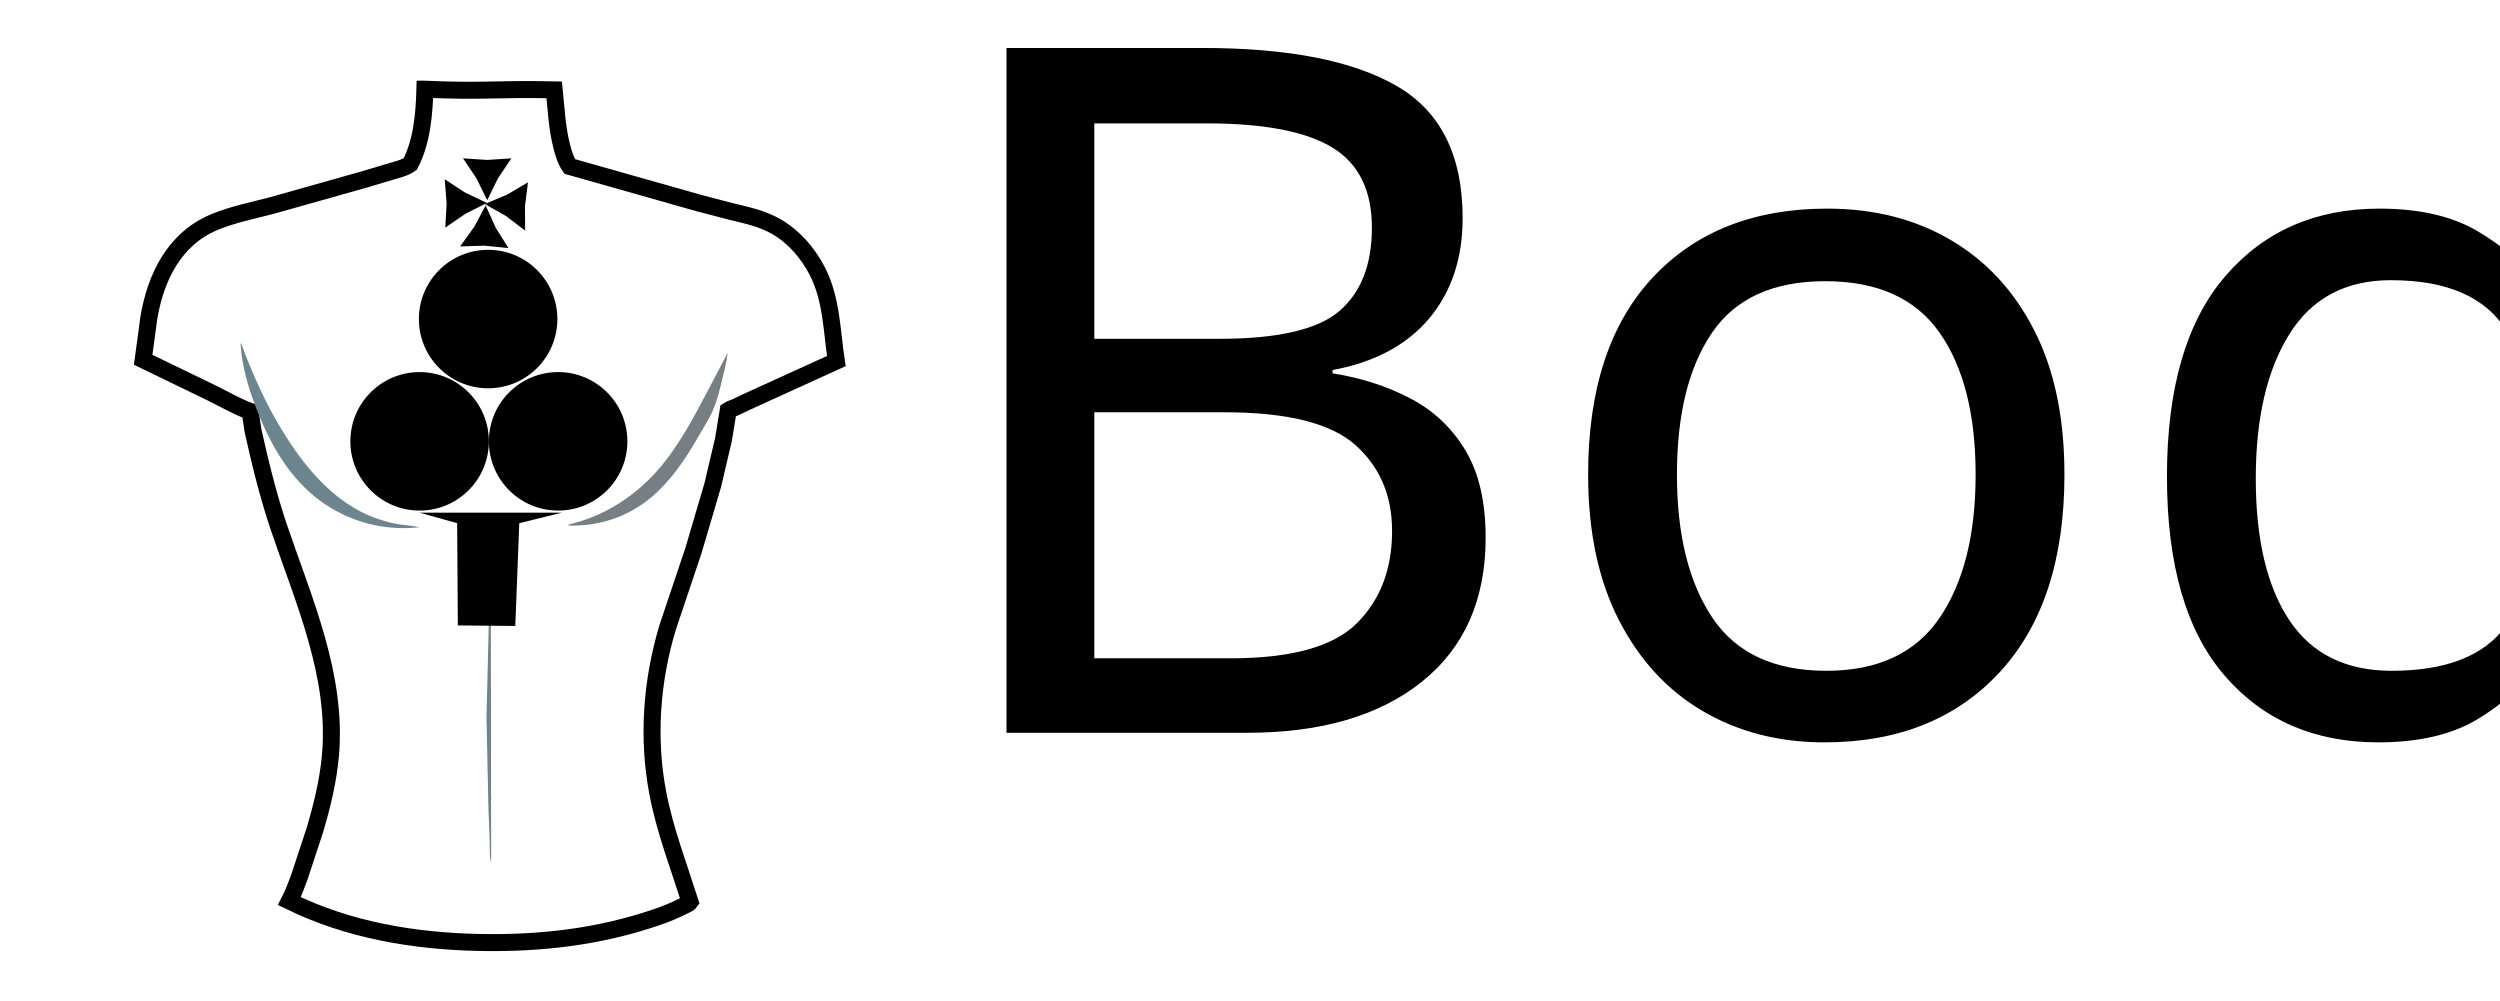
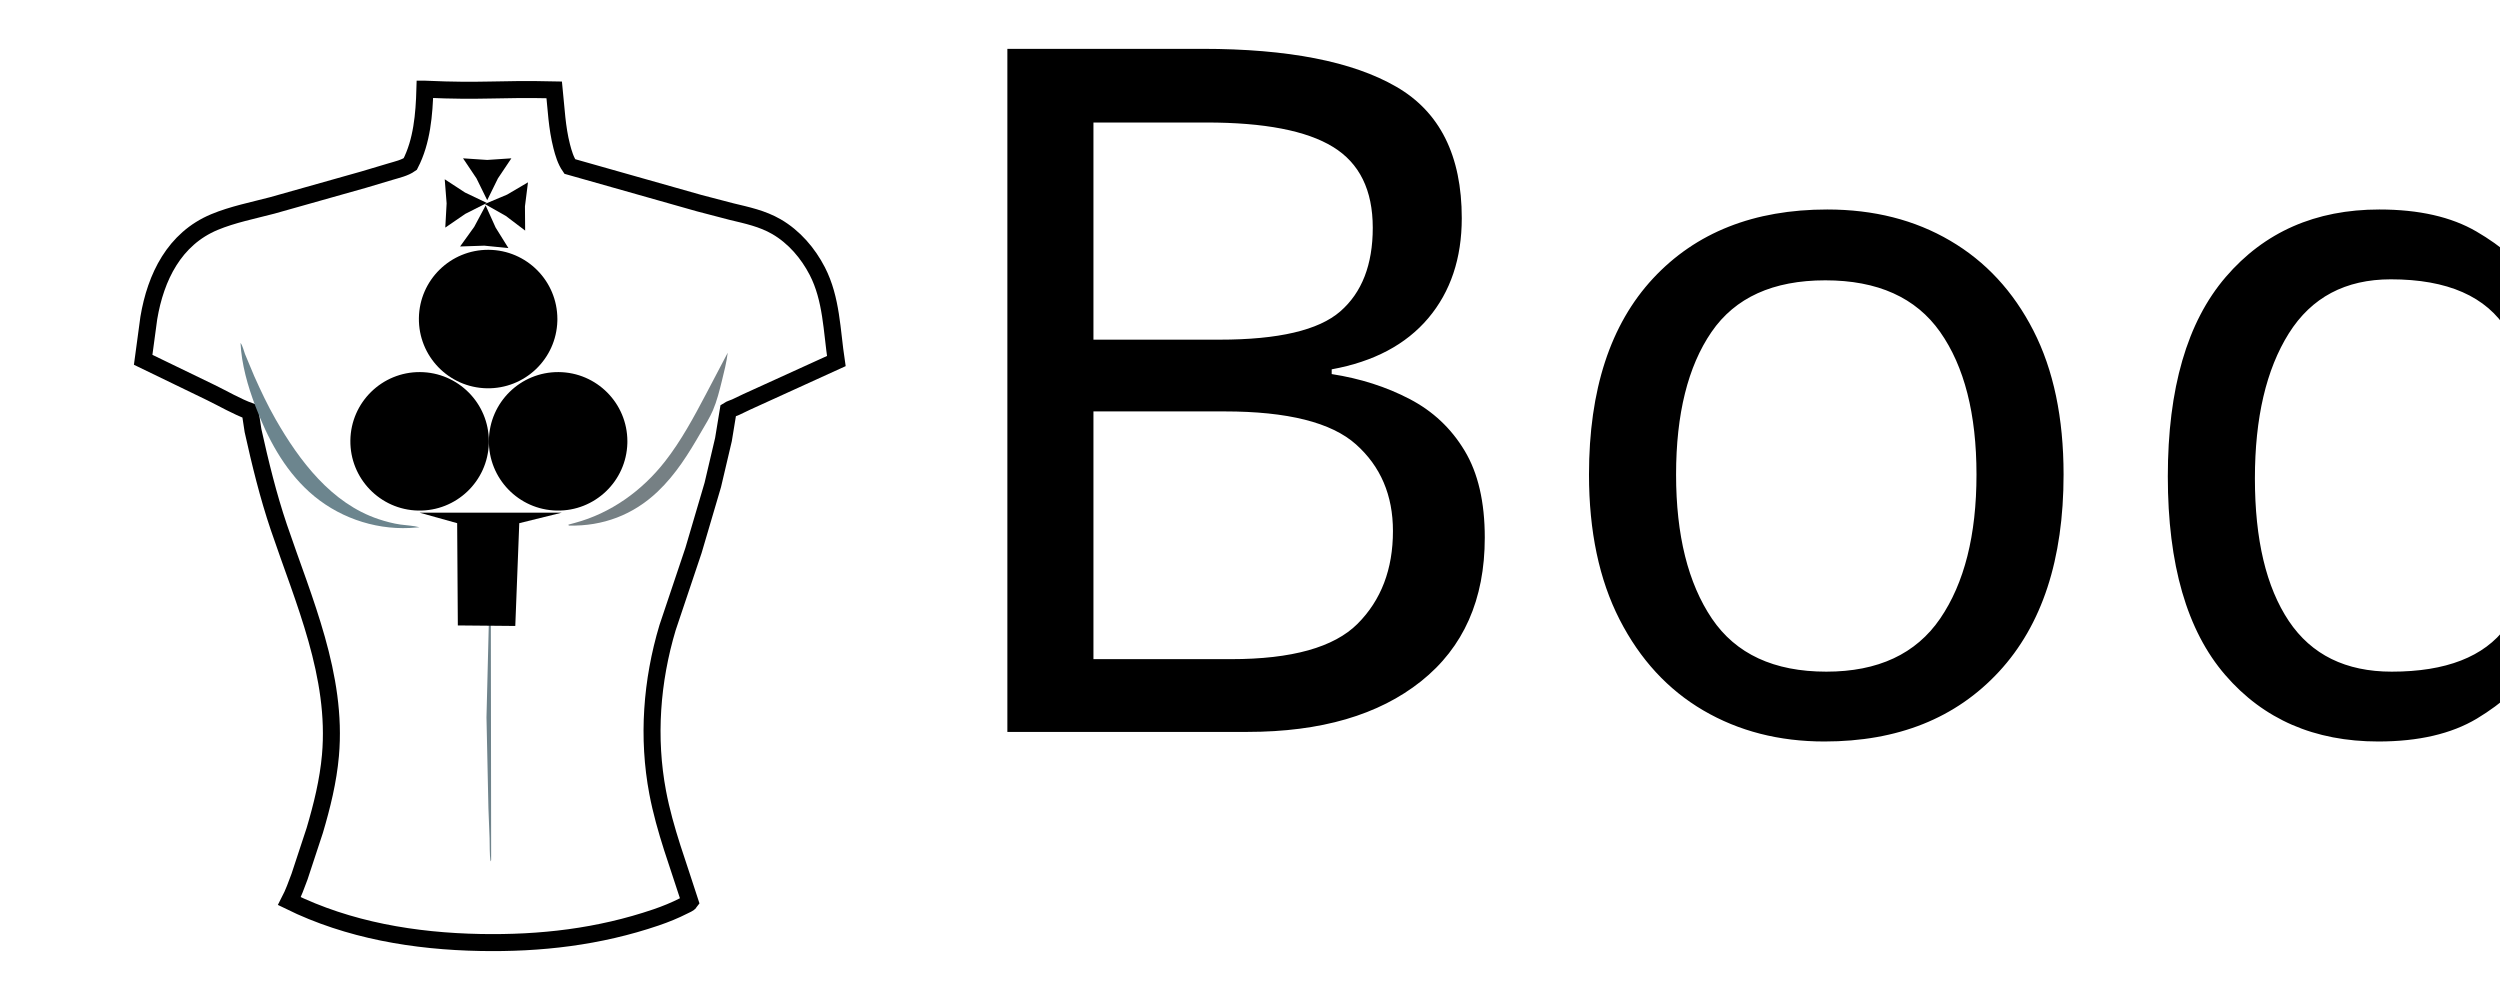
<svg xmlns="http://www.w3.org/2000/svg" width="25mm" height="10mm" version="1.1" id="svg8" viewBox="0 0 387.099 154.84">
  <defs id="defs8" />
-   <path fill="#37b2df" d="m 65.793,13.809 c 9.129,0.415 11.109,-0.101 20.024,0.106 0.303,2.946 0.417,5.843 1.157,8.732 0.273,1.064 0.616,2.219 1.246,3.131 l 20.029,5.674 5.013,1.309 c 2.417,0.584 4.777,1.072 6.958,2.335 2.738,1.586 4.896,4.101 6.334,6.894 2.214,4.302 2.235,9.227 2.941,13.917 l -13.82,6.294 -1.779,0.849 c -0.369,0.159 -0.8,0.275 -1.134,0.49 l -0.742,4.521 -1.652,7.029 -2.987,10.138 -4.014,11.95 c -2.475,8.251 -3.136,17.051 -1.531,25.534 1.098,5.805 3.239,11.34 5.02,16.954 -0.168,0.245 -0.703,0.452 -0.977,0.592 -1.385,0.707 -2.827,1.291 -4.298,1.793 -8.847,3.014 -17.892,4.059 -27.207,3.883 -10.178,-0.193 -20.362,-1.885 -29.564,-6.406 0.621,-1.199 1.1,-2.528 1.571,-3.795 l 2.355,-7.146 c 1.123,-3.798 2.081,-7.664 2.431,-11.62 1.093,-12.354 -4.134,-23.932 -7.993,-35.33 -1.644,-4.856 -2.888,-9.961 -3.998,-14.964 L 38.724,63.699 c -2.076,-0.75 -4.1,-1.956 -6.091,-2.92 l -10.466,-5.068 0.874,-6.472 c 1.065,-6.333 3.947,-12.259 10.166,-14.856 2.802,-1.17 6.02,-1.804 8.957,-2.579 L 56.293,27.818 60.472,26.571 c 1.004,-0.302 2.197,-0.563 3.05,-1.17 1.819,-3.507 2.159,-7.702 2.27,-11.592 z" id="path5" style="fill:none;stroke:#000000;stroke-width:2.632;stroke-dasharray:none;stroke-opacity:1" />
-   <path fill="#26A4D4" d="m 75.917,90.097 0.078,0.066 0.055,43.014 -0.101,0.203 c -0.152,-1.158 -0.111,-2.407 -0.143,-3.576 l -0.18,-4.66 -0.3,-14.065 0.276,-11.091 0.185,-7.458 c 0.037,-0.814 -0.019,-1.628 0.129,-2.433 z" id="path6" style="fill:#6f838b;fill-opacity:1;stroke-width:0.121" />
-   <path fill="#26A4D4" d="m 112.68,54.616 c -0.181,1.479 -0.557,2.958 -0.915,4.403 -0.371,1.499 -0.761,3.072 -1.368,4.495 -0.494,1.158 -1.207,2.276 -1.836,3.367 -1.936,3.355 -3.89,6.537 -6.719,9.231 -3.794,3.612 -8.497,5.389 -13.727,5.269 l -0.084,-0.049 -0.019,-0.095 1.003,-0.274 c 5.571,-1.494 10.405,-4.981 13.943,-9.502 2.51,-3.207 4.468,-6.859 6.364,-10.45 z" id="path7" style="fill:#768084;fill-opacity:1;stroke-width:0.15" />
-   <path fill="#26A4D4" d="m 37.242,53.101 c 0.322,0.382 0.505,1.239 0.693,1.718 l 1.429,3.42 c 1.018,2.276 2.082,4.536 3.322,6.701 3.664,6.4 8.635,13.009 15.924,15.443 1.084,0.362 2.285,0.682 3.418,0.841 0.976,0.137 1.973,0.16 2.927,0.418 l -1.517,0.111 C 57.758,82.019 52.075,79.973 47.872,76.156 43.908,72.556 41.42,67.819 39.54,62.873 38.372,59.803 37.395,56.396 37.242,53.101 Z" id="path8" style="fill:#6c858e;fill-opacity:1;stroke-width:0.151" />
-   <text xml:space="preserve" style="font-size:148.144px;font-family:Gabriola;-inkscape-font-specification:'Gabriola, Normal';fill:#000000;fill-opacity:1;stroke:#000000;stroke-width:0.269;stroke-dasharray:none;stroke-opacity:1;paint-order:markers fill stroke" x="141.607" y="113.328" id="text1">
-     <tspan id="tspan1" style="fill:#000000;fill-opacity:1;stroke-width:0.269" x="141.607" y="113.328">Body</tspan>
-   </text>
-   <path id="rect1" d="m 64.957,79.381 h 22.032 l -6.586,1.628 -0.616,15.914 -8.897,-0.081 -0.104,-15.833 z" style="stroke-width:3.173" />
-   <path style="fill:#000000;fill-opacity:1;stroke-width:2.639" id="path2-6-0" d="M 86.3,49.695 A 10.722,10.722 0 0 1 75.362,60.122 10.722,10.722 0 0 1 64.861,49.256 10.722,10.722 0 0 1 75.655,38.681 10.722,10.722 0 0 1 86.304,49.402" />
-   <path style="fill:#000000;fill-opacity:1;stroke-width:2.639" id="path2-6-0-7" d="M 75.69,68.629 A 10.722,10.722 0 0 1 64.753,79.056 10.722,10.722 0 0 1 54.251,68.189 10.722,10.722 0 0 1 65.045,57.614 10.722,10.722 0 0 1 75.694,68.336" />
-   <path style="fill:#000000;fill-opacity:1;stroke-width:2.639" id="path2-6-0-9" d="M 97.139,68.629 A 10.722,10.722 0 0 1 86.202,79.056 10.722,10.722 0 0 1 75.7,68.189 10.722,10.722 0 0 1 86.494,57.614 10.722,10.722 0 0 1 97.143,68.336" />
-   <path style="fill:#000000" id="path1" d="m -4.268,6.022 -0.291,-0.592 -0.367,-0.548 0.658,0.044 0.658,-0.044 -0.367,0.548 z" transform="matrix(5.686778,0,0,5.686778,99.71017,-3.248602)" />
-   <path style="fill:#000000" id="path1-7" d="m -4.268,6.022 -0.291,-0.592 -0.367,-0.548 0.658,0.044 0.658,-0.044 -0.367,0.548 z" transform="matrix(2.677942,5.016779,-5.016779,2.677942,112.8811,43.44984)" />
-   <path style="fill:#000000" id="path1-9" d="m -4.268,6.022 -0.291,-0.592 -0.367,-0.548 0.658,0.044 0.658,-0.044 -0.367,0.548 z" transform="matrix(-0.06476097,-5.68641,5.68641,-0.06476097,40.86676,7.546048)" />
-   <path style="fill:#000000" id="path1-5" d="m -4.268,6.022 -0.291,-0.592 -0.367,-0.548 0.658,0.044 0.658,-0.044 -0.367,0.548 z" transform="matrix(-0.333401,5.676996,-5.676996,-0.333401,107.825,57.82534)" />
+   <g id="body">
+     <path fill="#37b2df" d="m 65.793,13.809 c 9.129,0.415 11.109,-0.101 20.024,0.106 0.303,2.946 0.417,5.843 1.157,8.732 0.273,1.064 0.616,2.219 1.246,3.131 l 20.029,5.674 5.013,1.309 c 2.417,0.584 4.777,1.072 6.958,2.335 2.738,1.586 4.896,4.101 6.334,6.894 2.214,4.302 2.235,9.227 2.941,13.917 l -13.82,6.294 -1.779,0.849 c -0.369,0.159 -0.8,0.275 -1.134,0.49 l -0.742,4.521 -1.652,7.029 -2.987,10.138 -4.014,11.95 c -2.475,8.251 -3.136,17.051 -1.531,25.534 1.098,5.805 3.239,11.34 5.02,16.954 -0.168,0.245 -0.703,0.452 -0.977,0.592 -1.385,0.707 -2.827,1.291 -4.298,1.793 -8.847,3.014 -17.892,4.059 -27.207,3.883 -10.178,-0.193 -20.362,-1.885 -29.564,-6.406 0.621,-1.199 1.1,-2.528 1.571,-3.795 l 2.355,-7.146 c 1.123,-3.798 2.081,-7.664 2.431,-11.62 1.093,-12.354 -4.134,-23.932 -7.993,-35.33 -1.644,-4.856 -2.888,-9.961 -3.998,-14.964 L 38.724,63.699 c -2.076,-0.75 -4.1,-1.956 -6.091,-2.92 l -10.466,-5.068 0.874,-6.472 c 1.065,-6.333 3.947,-12.259 10.166,-14.856 2.802,-1.17 6.02,-1.804 8.957,-2.579 L 56.293,27.818 60.472,26.571 c 1.004,-0.302 2.197,-0.563 3.05,-1.17 1.819,-3.507 2.159,-7.702 2.27,-11.592 z" id="path5" style="fill:none;stroke:#000000;stroke-width:2.632;stroke-dasharray:none;stroke-opacity:1" />
+     <path fill="#26A4D4" d="m 75.917,90.097 0.078,0.066 0.055,43.014 -0.101,0.203 c -0.152,-1.158 -0.111,-2.407 -0.143,-3.576 l -0.18,-4.66 -0.3,-14.065 0.276,-11.091 0.185,-7.458 c 0.037,-0.814 -0.019,-1.628 0.129,-2.433 z" id="path6" style="fill:#6f838b;fill-opacity:1;stroke-width:0.121" />
+     <path fill="#26A4D4" d="m 112.68,54.616 c -0.181,1.479 -0.557,2.958 -0.915,4.403 -0.371,1.499 -0.761,3.072 -1.368,4.495 -0.494,1.158 -1.207,2.276 -1.836,3.367 -1.936,3.355 -3.89,6.537 -6.719,9.231 -3.794,3.612 -8.497,5.389 -13.727,5.269 l -0.084,-0.049 -0.019,-0.095 1.003,-0.274 c 5.571,-1.494 10.405,-4.981 13.943,-9.502 2.51,-3.207 4.468,-6.859 6.364,-10.45 z" id="path7" style="fill:#768084;fill-opacity:1;stroke-width:0.15" />
+     <path fill="#26A4D4" d="m 37.242,53.101 c 0.322,0.382 0.505,1.239 0.693,1.718 l 1.429,3.42 c 1.018,2.276 2.082,4.536 3.322,6.701 3.664,6.4 8.635,13.009 15.924,15.443 1.084,0.362 2.285,0.682 3.418,0.841 0.976,0.137 1.973,0.16 2.927,0.418 l -1.517,0.111 C 57.758,82.019 52.075,79.973 47.872,76.156 43.908,72.556 41.42,67.819 39.54,62.873 38.372,59.803 37.395,56.396 37.242,53.101 Z" id="path8" style="fill:#6c858e;fill-opacity:1;stroke-width:0.151" />
+     <text xml:space="preserve" style="font-size:148.144px;font-family:Gabriola;-inkscape-font-specification:'Gabriola, Normal';fill:#000000;fill-opacity:1;stroke:none;stroke-width:0.269;stroke-dasharray:none;stroke-opacity:1;paint-order:markers fill stroke" x="141.607" y="113.328" id="text1">
+       <tspan id="tspan1" style="fill:#000000;fill-opacity:1;stroke-width:0.269;stroke:none" x="141.607" y="113.328">Body</tspan>
+     </text>
+     <path id="rect1" d="m 64.957,79.381 h 22.032 l -6.586,1.628 -0.616,15.914 -8.897,-0.081 -0.104,-15.833 z" style="stroke-width:3.173" />
+     <path style="fill:#000000;fill-opacity:1;stroke-width:2.639" id="path2-6-0" d="M 86.3,49.695 A 10.722,10.722 0 0 1 75.362,60.122 10.722,10.722 0 0 1 64.861,49.256 10.722,10.722 0 0 1 75.655,38.681 10.722,10.722 0 0 1 86.304,49.402" />
+     <path style="fill:#000000;fill-opacity:1;stroke-width:2.639" id="path2-6-0-7" d="M 75.69,68.629 A 10.722,10.722 0 0 1 64.753,79.056 10.722,10.722 0 0 1 54.251,68.189 10.722,10.722 0 0 1 65.045,57.614 10.722,10.722 0 0 1 75.694,68.336" />
+     <path style="fill:#000000;fill-opacity:1;stroke-width:2.639" id="path2-6-0-9" d="M 97.139,68.629 A 10.722,10.722 0 0 1 86.202,79.056 10.722,10.722 0 0 1 75.7,68.189 10.722,10.722 0 0 1 86.494,57.614 10.722,10.722 0 0 1 97.143,68.336" />
+     <path style="fill:#000000" id="path1" d="m -4.268,6.022 -0.291,-0.592 -0.367,-0.548 0.658,0.044 0.658,-0.044 -0.367,0.548 z" transform="matrix(5.686778,0,0,5.686778,99.71017,-3.248602)" />
+     <path style="fill:#000000" id="path1-7" d="m -4.268,6.022 -0.291,-0.592 -0.367,-0.548 0.658,0.044 0.658,-0.044 -0.367,0.548 z" transform="matrix(2.677942,5.016779,-5.016779,2.677942,112.8811,43.44984)" />
+     <path style="fill:#000000" id="path1-9" d="m -4.268,6.022 -0.291,-0.592 -0.367,-0.548 0.658,0.044 0.658,-0.044 -0.367,0.548 z" transform="matrix(-0.06476097,-5.68641,5.68641,-0.06476097,40.86676,7.546048)" />
+     <path style="fill:#000000" id="path1-5" d="m -4.268,6.022 -0.291,-0.592 -0.367,-0.548 0.658,0.044 0.658,-0.044 -0.367,0.548 z" transform="matrix(-0.333401,5.676996,-5.676996,-0.333401,107.825,57.82534)" />
+   </g>
</svg>
